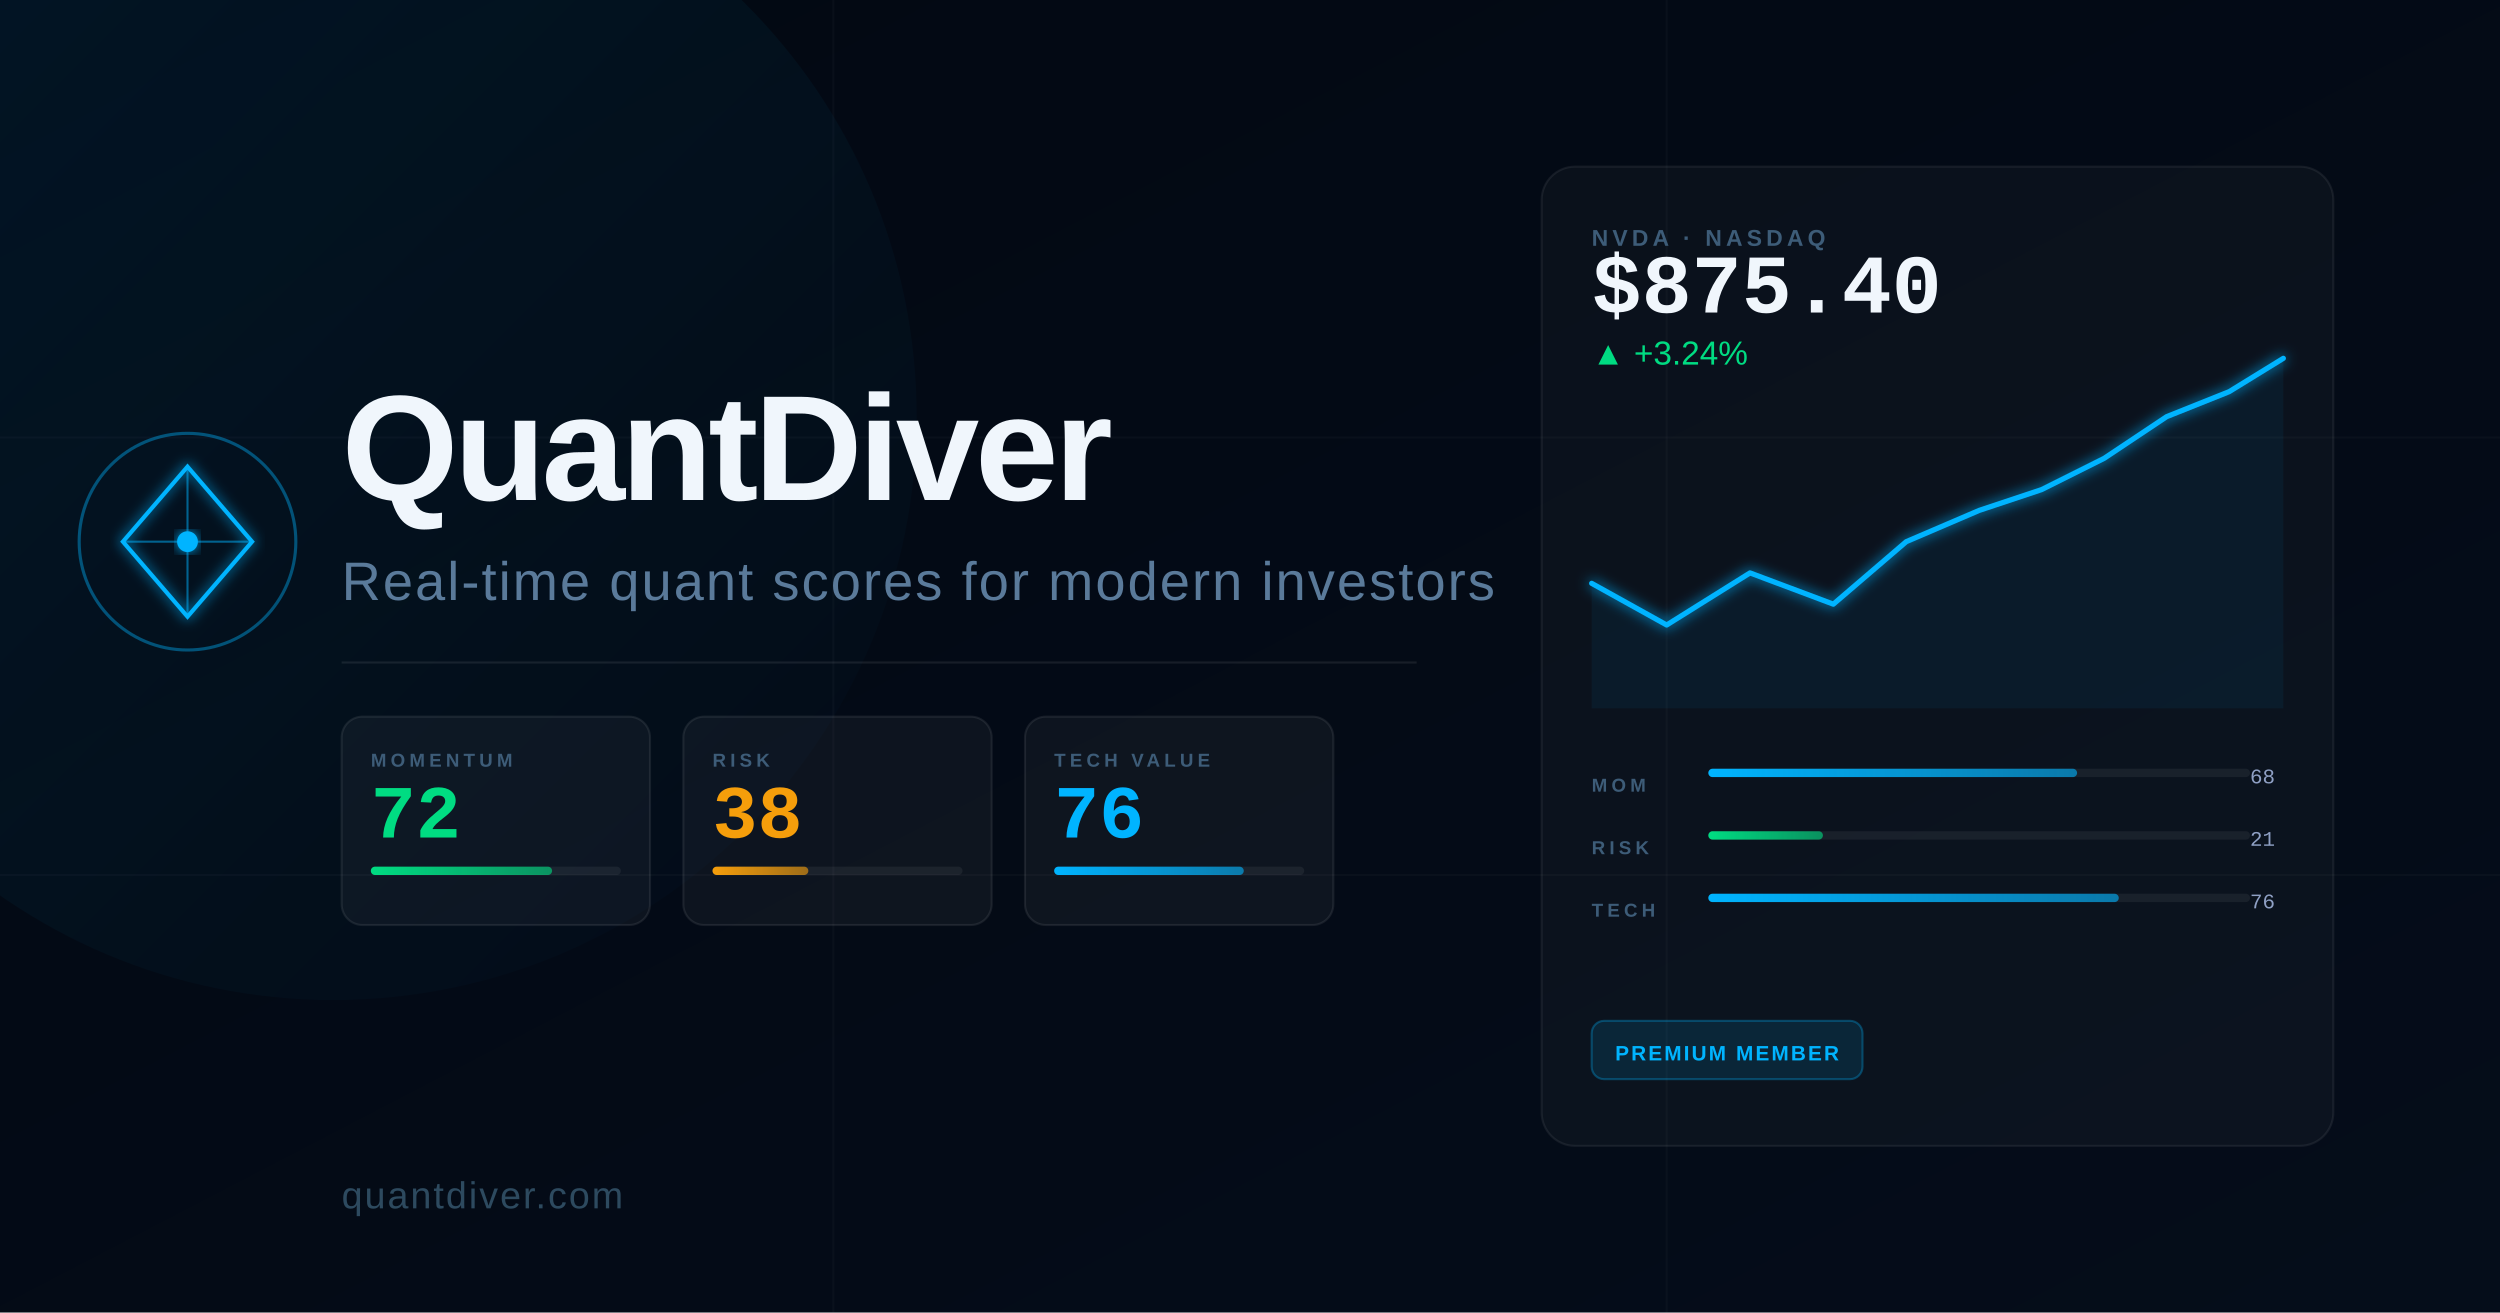
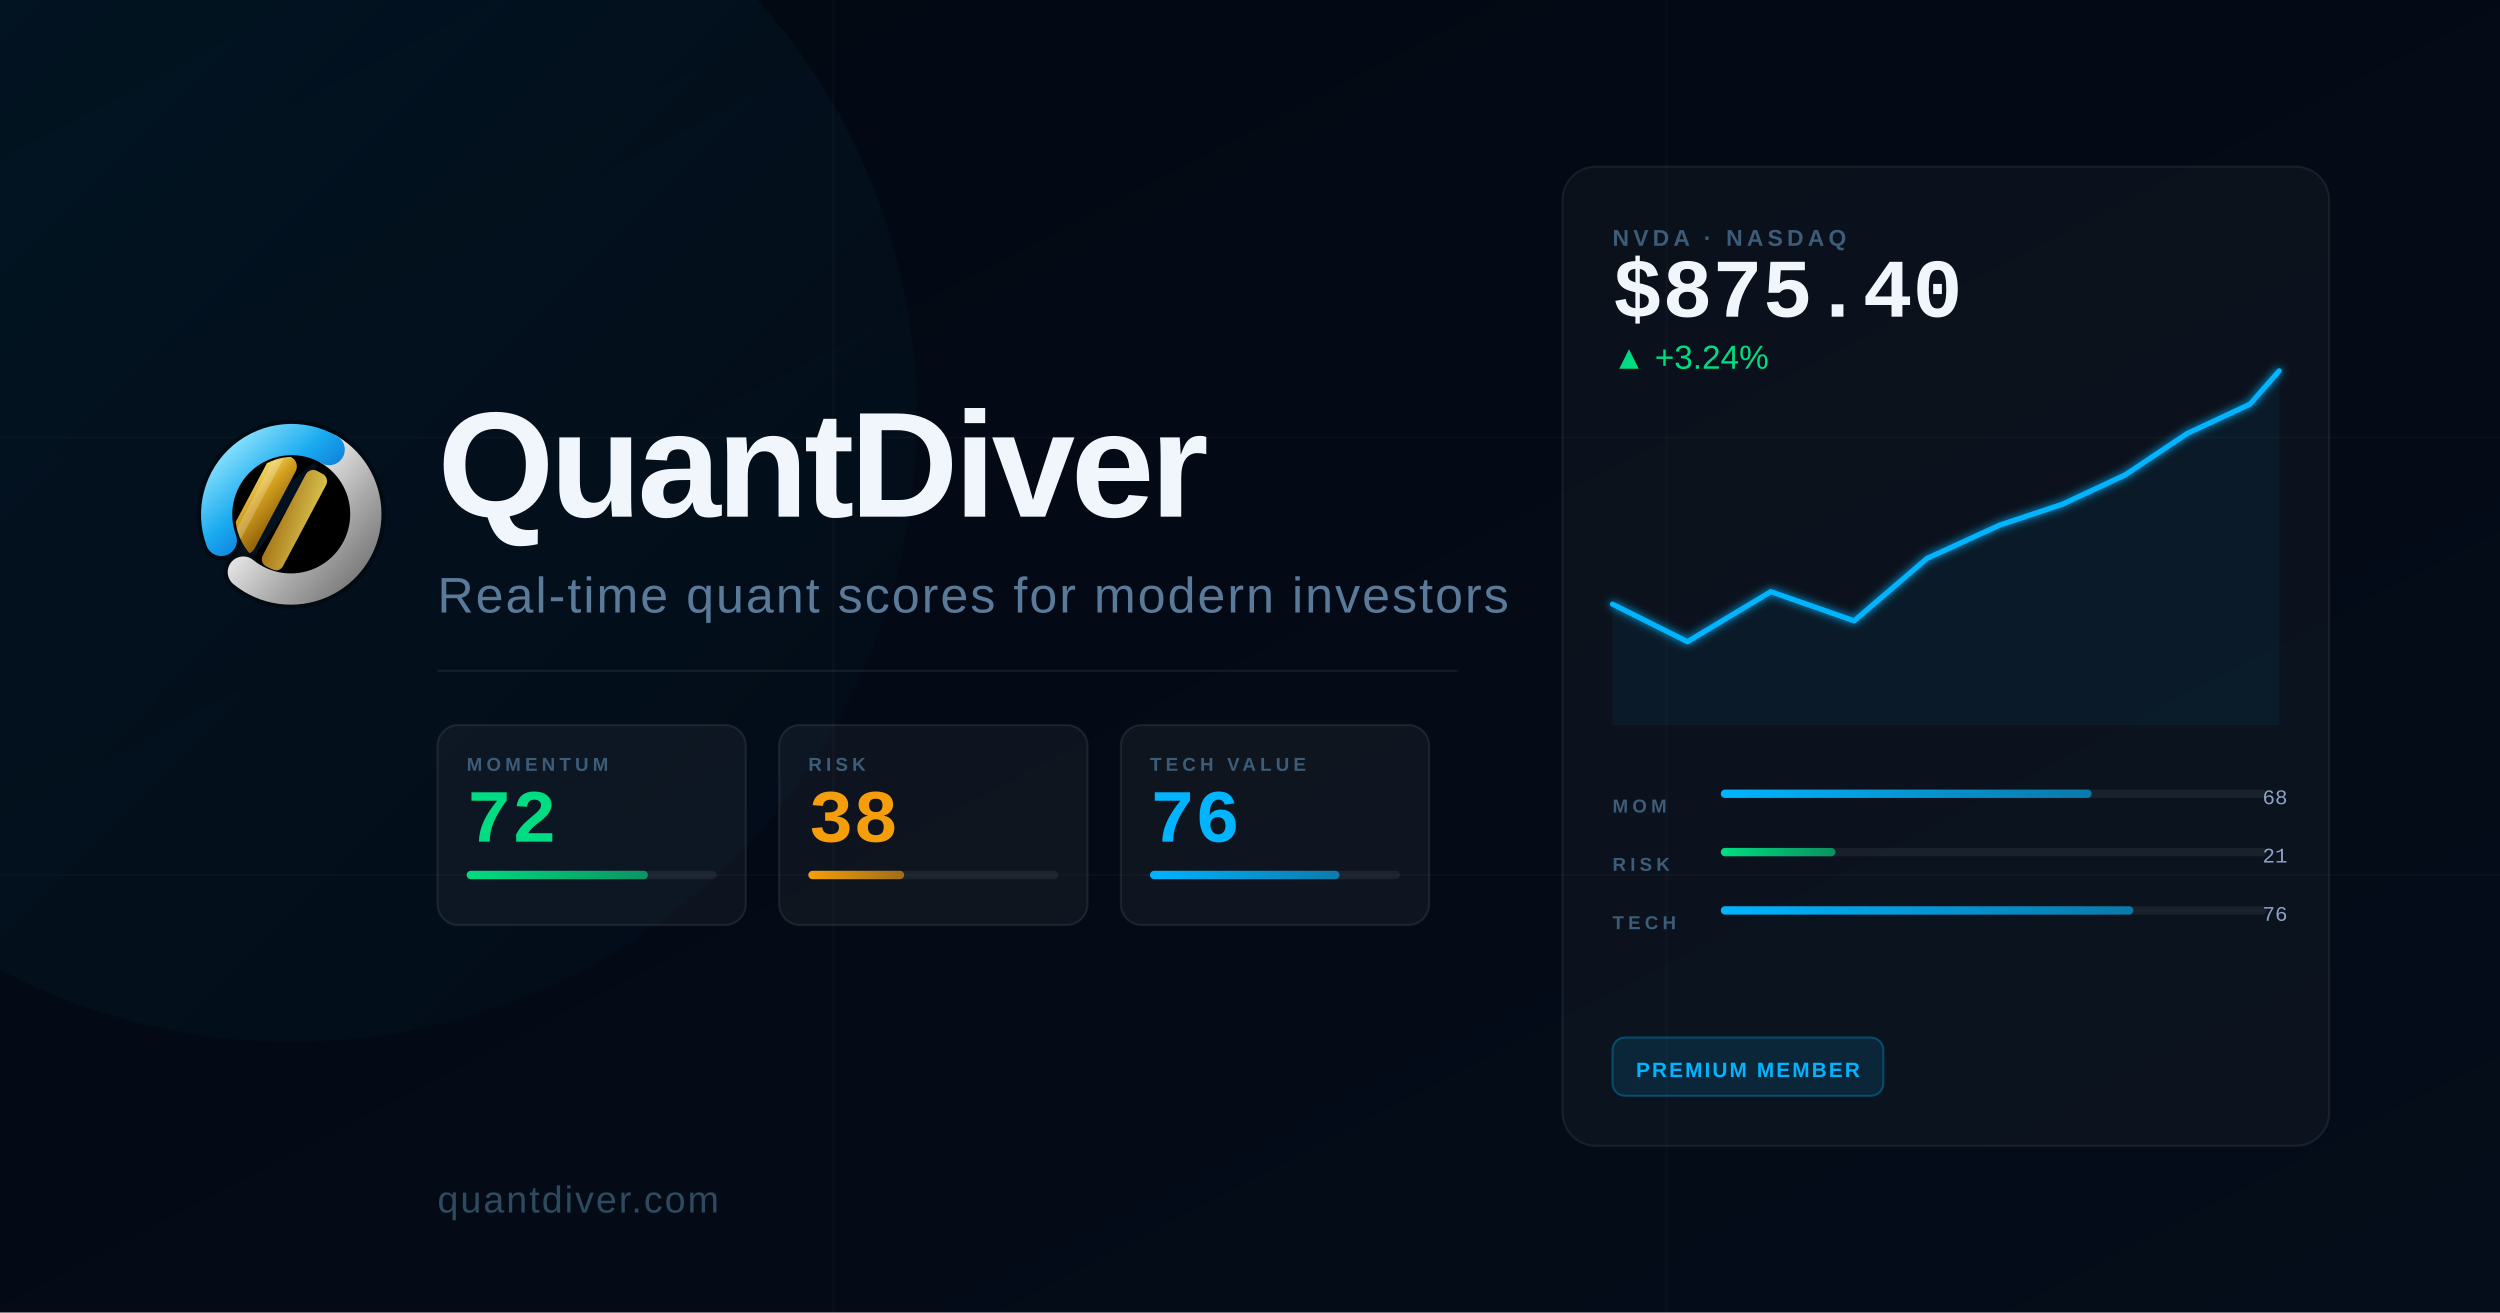
<svg xmlns="http://www.w3.org/2000/svg" width="1200" height="630" viewBox="0 0 1200 630">
  <defs>
    <linearGradient id="bg" x1="0%" y1="0%" x2="100%" y2="100%">
      <stop offset="0%" style="stop-color:#020812" />
      <stop offset="100%" style="stop-color:#050d1a" />
    </linearGradient>
    <linearGradient id="glow1" x1="0%" y1="0%" x2="100%" y2="100%">
-       <stop offset="0%" style="stop-color:#00b4ff;stop-opacity:0.15" />
+       <stop offset="0%" style="stop-color:#00b4ff;stop-opacity:0.12" />
      <stop offset="100%" style="stop-color:#00b4ff;stop-opacity:0" />
    </linearGradient>
    <linearGradient id="bar1" x1="0%" y1="0%" x2="100%" y2="0%">
      <stop offset="0%" style="stop-color:#00dc82" />
      <stop offset="100%" style="stop-color:#00dc82;stop-opacity:0.6" />
    </linearGradient>
    <linearGradient id="bar2" x1="0%" y1="0%" x2="100%" y2="0%">
      <stop offset="0%" style="stop-color:#f59e0b" />
      <stop offset="100%" style="stop-color:#f59e0b;stop-opacity:0.6" />
    </linearGradient>
    <linearGradient id="bar3" x1="0%" y1="0%" x2="100%" y2="0%">
      <stop offset="0%" style="stop-color:#00b4ff" />
      <stop offset="100%" style="stop-color:#00b4ff;stop-opacity:0.6" />
    </linearGradient>
    <filter id="glow">
-       <feGaussianBlur stdDeviation="3" result="blur" />
+       <feGaussianBlur stdDeviation="2" result="blur" />
      <feMerge>
        <feMergeNode in="blur" />
        <feMergeNode in="SourceGraphic" />
      </feMerge>
    </filter>
-     <filter id="softglow">
-       <feGaussianBlur stdDeviation="20" result="blur" />
-       <feMerge>
-         <feMergeNode in="blur" />
-         <feMergeNode in="SourceGraphic" />
-       </feMerge>
-     </filter>
+     <linearGradient id="qdB" x1="0%" y1="0%" x2="100%" y2="100%">
+       <stop offset="0%" stop-color="#a0ecff" />
+       <stop offset="45%" stop-color="#1aabf0" />
+       <stop offset="100%" stop-color="#0044bb" />
+     </linearGradient>
+     <linearGradient id="qdS" x1="0%" y1="0%" x2="100%" y2="100%">
+       <stop offset="0%" stop-color="#c0c0c0" />
+       <stop offset="30%" stop-color="#eeeeee" />
+       <stop offset="65%" stop-color="#aaaaaa" />
+       <stop offset="100%" stop-color="#707070" />
+     </linearGradient>
+     <linearGradient id="qdG1" x1="0%" y1="0%" x2="100%" y2="100%">
+       <stop offset="0%" stop-color="#f8e870" />
+       <stop offset="40%" stop-color="#d4a020" />
+       <stop offset="100%" stop-color="#8a5c08" />
+     </linearGradient>
+     <linearGradient id="qdG2" x1="100%" y1="0%" x2="0%" y2="100%">
+       <stop offset="0%" stop-color="#f0d858" />
+       <stop offset="100%" stop-color="#b88018" />
+     </linearGradient>
+     <clipPath id="qdC">
+       <circle cx="30" cy="26" r="14" />
+     </clipPath>
  </defs>
  <rect width="1200" height="630" fill="url(#bg)" />
-   <line x1="0" y1="210" x2="1200" y2="210" stroke="#ffffff" stroke-opacity="0.025" stroke-width="1" />
-   <line x1="0" y1="420" x2="1200" y2="420" stroke="#ffffff" stroke-opacity="0.025" stroke-width="1" />
-   <line x1="400" y1="0" x2="400" y2="630" stroke="#ffffff" stroke-opacity="0.025" stroke-width="1" />
-   <line x1="800" y1="0" x2="800" y2="630" stroke="#ffffff" stroke-opacity="0.025" stroke-width="1" />
-   <circle cx="160" cy="200" r="280" fill="url(#glow1)" opacity="0.6" />
-   <g transform="translate(90, 260)">
-     <circle cx="0" cy="0" r="52" fill="none" stroke="#00b4ff" stroke-width="1.5" stroke-opacity="0.4" />
-     <polygon points="0,-36 31,0 0,36 -31,0" fill="none" stroke="#00b4ff" stroke-width="2" filter="url(#glow)" />
-     <line x1="-31" y1="0" x2="31" y2="0" stroke="#00b4ff" stroke-width="1" stroke-opacity="0.5" />
-     <line x1="0" y1="-36" x2="0" y2="36" stroke="#00b4ff" stroke-width="1" stroke-opacity="0.5" />
-     <circle cx="0" cy="0" r="5" fill="#00b4ff" filter="url(#glow)" />
+   <line x1="0" y1="210" x2="1200" y2="210" stroke="#ffffff" stroke-opacity="0.02" stroke-width="1" />
+   <line x1="0" y1="420" x2="1200" y2="420" stroke="#ffffff" stroke-opacity="0.02" stroke-width="1" />
+   <line x1="400" y1="0" x2="400" y2="630" stroke="#ffffff" stroke-opacity="0.02" stroke-width="1" />
+   <line x1="800" y1="0" x2="800" y2="630" stroke="#ffffff" stroke-opacity="0.02" stroke-width="1" />
+   <circle cx="140" cy="200" r="300" fill="url(#glow1)" opacity="0.7" />
+   <g transform="translate(80, 195) scale(2)">
+     <path d="M 13.1,32.2 A 18,18 0 0,1 39,10.4" stroke="rgba(0,0,0,0.35)" stroke-width="9.5" stroke-linecap="round" />
+     <path d="M 39,10.4 A 18,18 0 1,1 18.4,39.8" stroke="rgba(0,0,0,0.35)" stroke-width="9.5" stroke-linecap="round" />
+     <path d="M 39,10.4 A 18,18 0 1,1 18.4,39.8" stroke="url(#qdS)" stroke-width="7.5" stroke-linecap="round" />
+     <path d="M 13.1,32.2 A 18,18 0 0,1 39,10.4" stroke="url(#qdB)" stroke-width="7.5" stroke-linecap="round" />
+     <g clip-path="url(#qdC)" transform="rotate(28 30 27)">
+       <rect x="18.5" y="14" width="7" height="26" rx="2.5" fill="url(#qdG1)" />
+       <rect x="19.5" y="14" width="2" height="26" rx="1" fill="rgba(255,255,255,0.22)" />
+       <rect x="28" y="14" width="5.5" height="26" rx="2" fill="url(#qdG2)" opacity="0.9" />
+     </g>
  </g>
-   <text x="164" y="240" font-family="'Space Grotesk', Arial, sans-serif" font-size="72" font-weight="700" fill="#f0f6fc" letter-spacing="-2">QuantDiver</text>
-   <text x="164" y="288" font-family="Arial, sans-serif" font-size="26" font-weight="400" fill="#5a7a9a" letter-spacing="1">Real-time quant scores for modern investors</text>
-   <line x1="164" y1="318" x2="680" y2="318" stroke="#ffffff" stroke-opacity="0.08" stroke-width="1" />
-   <g transform="translate(164, 344)">
-     <rect width="148" height="100" rx="10" fill="#ffffff" fill-opacity="0.04" stroke="#ffffff" stroke-opacity="0.08" stroke-width="1" />
-     <text x="14" y="24" font-family="Arial, sans-serif" font-size="9" font-weight="700" fill="#3d5c78" letter-spacing="2">MOMENTUM</text>
-     <text x="14" y="58" font-family="'Courier New', monospace" font-size="36" font-weight="700" fill="#00dc82">72</text>
-     <rect x="14" y="72" width="120" height="4" rx="2" fill="#ffffff" fill-opacity="0.06" />
-     <rect x="14" y="72" width="87" height="4" rx="2" fill="url(#bar1)" />
+   <text x="210" y="248" font-family="'Space Grotesk', Arial, sans-serif" font-size="72" font-weight="700" fill="#f0f6fc" letter-spacing="-2">QuantDiver</text>
+   <text x="210" y="294" font-family="Arial, sans-serif" font-size="24" font-weight="400" fill="#5a7a9a" letter-spacing="1">Real-time quant scores for modern investors</text>
+   <line x1="210" y1="322" x2="700" y2="322" stroke="#ffffff" stroke-opacity="0.07" stroke-width="1" />
+   <g transform="translate(210, 348)">
+     <rect width="148" height="96" rx="10" fill="#ffffff" fill-opacity="0.04" stroke="#ffffff" stroke-opacity="0.08" stroke-width="1" />
+     <text x="14" y="22" font-family="Arial, sans-serif" font-size="9" font-weight="700" fill="#3d5c78" letter-spacing="2">MOMENTUM</text>
+     <text x="14" y="56" font-family="'Courier New', monospace" font-size="36" font-weight="700" fill="#00dc82">72</text>
+     <rect x="14" y="70" width="120" height="4" rx="2" fill="#ffffff" fill-opacity="0.06" />
+     <rect x="14" y="70" width="87" height="4" rx="2" fill="url(#bar1)" />
  </g>
-   <g transform="translate(328, 344)">
-     <rect width="148" height="100" rx="10" fill="#ffffff" fill-opacity="0.04" stroke="#ffffff" stroke-opacity="0.08" stroke-width="1" />
-     <text x="14" y="24" font-family="Arial, sans-serif" font-size="9" font-weight="700" fill="#3d5c78" letter-spacing="2">RISK</text>
-     <text x="14" y="58" font-family="'Courier New', monospace" font-size="36" font-weight="700" fill="#f59e0b">38</text>
-     <rect x="14" y="72" width="120" height="4" rx="2" fill="#ffffff" fill-opacity="0.06" />
-     <rect x="14" y="72" width="46" height="4" rx="2" fill="url(#bar2)" />
+   <g transform="translate(374, 348)">
+     <rect width="148" height="96" rx="10" fill="#ffffff" fill-opacity="0.04" stroke="#ffffff" stroke-opacity="0.08" stroke-width="1" />
+     <text x="14" y="22" font-family="Arial, sans-serif" font-size="9" font-weight="700" fill="#3d5c78" letter-spacing="2">RISK</text>
+     <text x="14" y="56" font-family="'Courier New', monospace" font-size="36" font-weight="700" fill="#f59e0b">38</text>
+     <rect x="14" y="70" width="120" height="4" rx="2" fill="#ffffff" fill-opacity="0.06" />
+     <rect x="14" y="70" width="46" height="4" rx="2" fill="url(#bar2)" />
  </g>
-   <g transform="translate(492, 344)">
-     <rect width="148" height="100" rx="10" fill="#ffffff" fill-opacity="0.04" stroke="#ffffff" stroke-opacity="0.08" stroke-width="1" />
-     <text x="14" y="24" font-family="Arial, sans-serif" font-size="9" font-weight="700" fill="#3d5c78" letter-spacing="2">TECH VALUE</text>
-     <text x="14" y="58" font-family="'Courier New', monospace" font-size="36" font-weight="700" fill="#00b4ff">76</text>
-     <rect x="14" y="72" width="120" height="4" rx="2" fill="#ffffff" fill-opacity="0.06" />
-     <rect x="14" y="72" width="91" height="4" rx="2" fill="url(#bar3)" />
+   <g transform="translate(538, 348)">
+     <rect width="148" height="96" rx="10" fill="#ffffff" fill-opacity="0.04" stroke="#ffffff" stroke-opacity="0.08" stroke-width="1" />
+     <text x="14" y="22" font-family="Arial, sans-serif" font-size="9" font-weight="700" fill="#3d5c78" letter-spacing="2">TECH VALUE</text>
+     <text x="14" y="56" font-family="'Courier New', monospace" font-size="36" font-weight="700" fill="#00b4ff">76</text>
+     <rect x="14" y="70" width="120" height="4" rx="2" fill="#ffffff" fill-opacity="0.06" />
+     <rect x="14" y="70" width="91" height="4" rx="2" fill="url(#bar3)" />
  </g>
-   <g transform="translate(740, 80)">
-     <rect width="380" height="470" rx="16" fill="#ffffff" fill-opacity="0.03" stroke="#ffffff" stroke-opacity="0.07" stroke-width="1" />
+   <g transform="translate(750, 80)">
+     <rect width="368" height="470" rx="16" fill="#ffffff" fill-opacity="0.03" stroke="#ffffff" stroke-opacity="0.07" stroke-width="1" />
    <text x="24" y="38" font-family="Arial, sans-serif" font-size="11" font-weight="700" fill="#3d5c78" letter-spacing="2">NVDA · NASDAQ</text>
-     <text x="24" y="70" font-family="'Courier New', monospace" font-size="40" font-weight="700" fill="#f0f6fc">$875.40</text>
-     <text x="24" y="95" font-family="Arial, sans-serif" font-size="16" fill="#00dc82">▲ +3.24%</text>
-     <polyline points="24,200 60,220 100,195 140,210 175,180 210,165 240,155 270,140 300,120 330,108 356,92" fill="none" stroke="#00b4ff" stroke-width="2.5" stroke-linejoin="round" stroke-linecap="round" filter="url(#glow)" />
-     <polygon points="24,200 60,220 100,195 140,210 175,180 210,165 240,155 270,140 300,120 330,108 356,92 356,260 24,260" fill="#00b4ff" fill-opacity="0.06" />
-     <text x="24" y="300" font-family="Arial, sans-serif" font-size="9" font-weight="700" fill="#3d5c78" letter-spacing="2">MOM</text>
-     <rect x="80" y="289" width="260" height="4" rx="2" fill="#ffffff" fill-opacity="0.06" />
-     <rect x="80" y="289" width="177" height="4" rx="2" fill="url(#bar3)" />
-     <text x="352" y="296" font-family="'Courier New', monospace" font-size="10" fill="#8fa0c4" text-anchor="end">68</text>
-     <text x="24" y="330" font-family="Arial, sans-serif" font-size="9" font-weight="700" fill="#3d5c78" letter-spacing="2">RISK</text>
-     <rect x="80" y="319" width="260" height="4" rx="2" fill="#ffffff" fill-opacity="0.06" />
-     <rect x="80" y="319" width="55" height="4" rx="2" fill="url(#bar1)" />
-     <text x="352" y="326" font-family="'Courier New', monospace" font-size="10" fill="#8fa0c4" text-anchor="end">21</text>
-     <text x="24" y="360" font-family="Arial, sans-serif" font-size="9" font-weight="700" fill="#3d5c78" letter-spacing="2">TECH</text>
-     <rect x="80" y="349" width="260" height="4" rx="2" fill="#ffffff" fill-opacity="0.06" />
-     <rect x="80" y="349" width="197" height="4" rx="2" fill="url(#bar3)" />
-     <text x="352" y="356" font-family="'Courier New', monospace" font-size="10" fill="#8fa0c4" text-anchor="end">76</text>
-     <rect x="24" y="410" width="130" height="28" rx="6" fill="#00b4ff" fill-opacity="0.12" stroke="#00b4ff" stroke-opacity="0.3" stroke-width="1" />
-     <text x="89" y="429" font-family="Arial, sans-serif" font-size="10" font-weight="700" fill="#00b4ff" letter-spacing="1" text-anchor="middle">PREMIUM MEMBER</text>
+     <text x="24" y="72" font-family="'Courier New', monospace" font-size="40" font-weight="700" fill="#f0f6fc">$875.40</text>
+     <text x="24" y="97" font-family="Arial, sans-serif" font-size="16" fill="#00dc82">▲ +3.24%</text>
+     <polyline points="24,210 60,228 100,204 140,218 175,188 210,172 240,162 270,148 300,128 330,114 344,98" fill="none" stroke="#00b4ff" stroke-width="2.5" stroke-linejoin="round" stroke-linecap="round" filter="url(#glow)" />
+     <polygon points="24,210 60,228 100,204 140,218 175,188 210,172 240,162 270,148 300,128 330,114 344,98 344,268 24,268" fill="#00b4ff" fill-opacity="0.05" />
+     <text x="24" y="310" font-family="Arial, sans-serif" font-size="9" font-weight="700" fill="#3d5c78" letter-spacing="2">MOM</text>
+     <rect x="76" y="299" width="262" height="4" rx="2" fill="#ffffff" fill-opacity="0.06" />
+     <rect x="76" y="299" width="178" height="4" rx="2" fill="url(#bar3)" />
+     <text x="348" y="306" font-family="'Courier New', monospace" font-size="10" fill="#8fa0c4" text-anchor="end">68</text>
+     <text x="24" y="338" font-family="Arial, sans-serif" font-size="9" font-weight="700" fill="#3d5c78" letter-spacing="2">RISK</text>
+     <rect x="76" y="327" width="262" height="4" rx="2" fill="#ffffff" fill-opacity="0.06" />
+     <rect x="76" y="327" width="55" height="4" rx="2" fill="url(#bar1)" />
+     <text x="348" y="334" font-family="'Courier New', monospace" font-size="10" fill="#8fa0c4" text-anchor="end">21</text>
+     <text x="24" y="366" font-family="Arial, sans-serif" font-size="9" font-weight="700" fill="#3d5c78" letter-spacing="2">TECH</text>
+     <rect x="76" y="355" width="262" height="4" rx="2" fill="#ffffff" fill-opacity="0.06" />
+     <rect x="76" y="355" width="198" height="4" rx="2" fill="url(#bar3)" />
+     <text x="348" y="362" font-family="'Courier New', monospace" font-size="10" fill="#8fa0c4" text-anchor="end">76</text>
+     <rect x="24" y="418" width="130" height="28" rx="6" fill="#00b4ff" fill-opacity="0.12" stroke="#00b4ff" stroke-opacity="0.3" stroke-width="1" />
+     <text x="89" y="437" font-family="Arial, sans-serif" font-size="10" font-weight="700" fill="#00b4ff" letter-spacing="1" text-anchor="middle">PREMIUM MEMBER</text>
  </g>
-   <text x="164" y="580" font-family="Arial, sans-serif" font-size="18" fill="#2d4a5f" letter-spacing="1">quantdiver.com</text>
+   <text x="210" y="582" font-family="Arial, sans-serif" font-size="18" fill="#2d4a5f" letter-spacing="1">quantdiver.com</text>
</svg>
